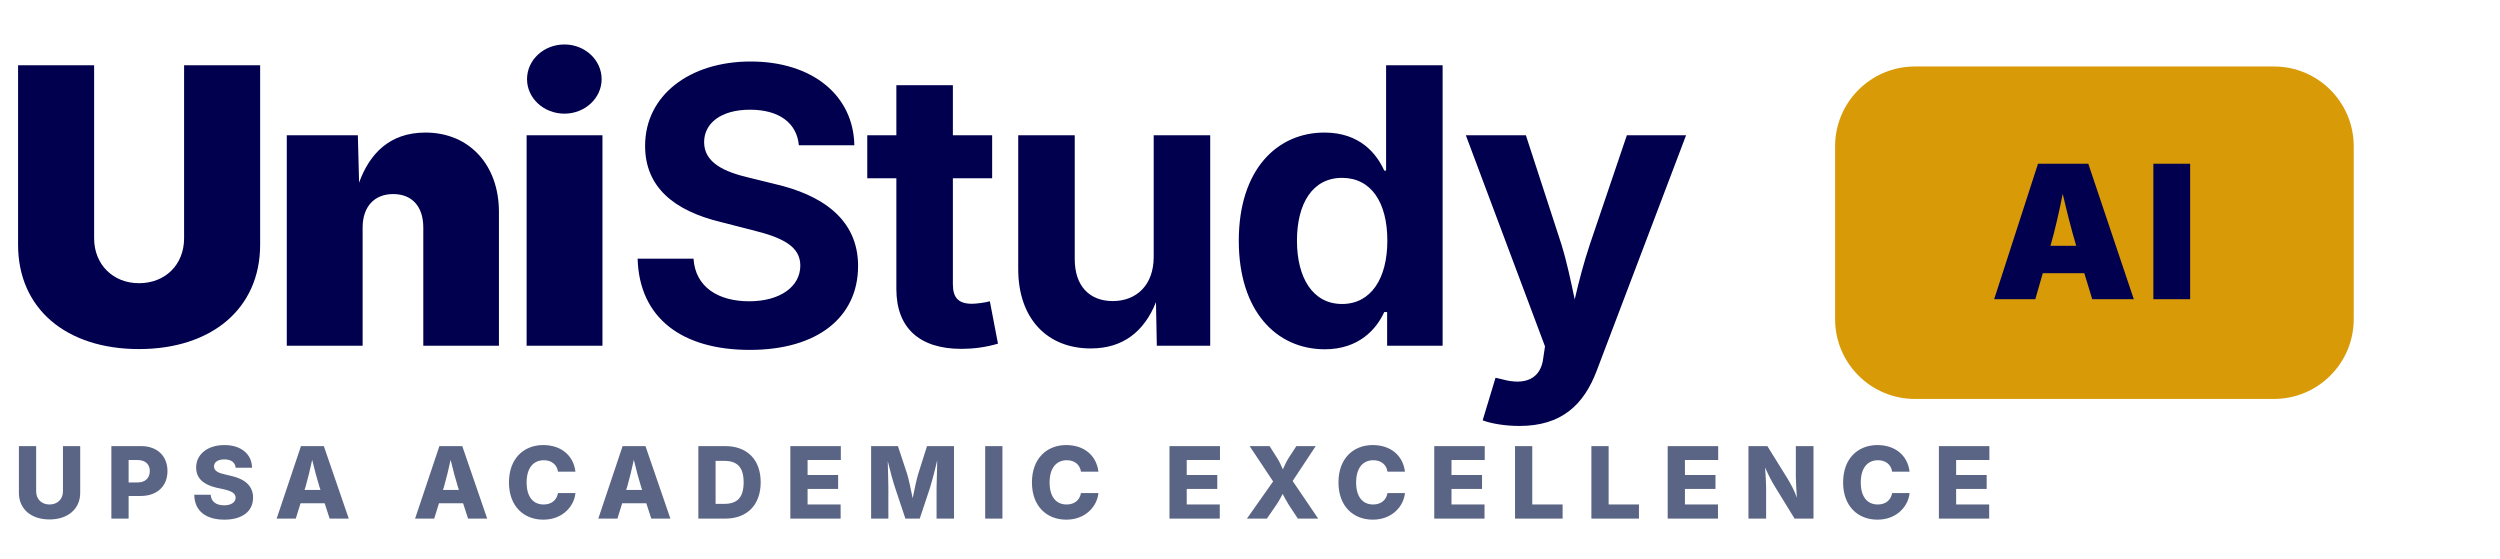
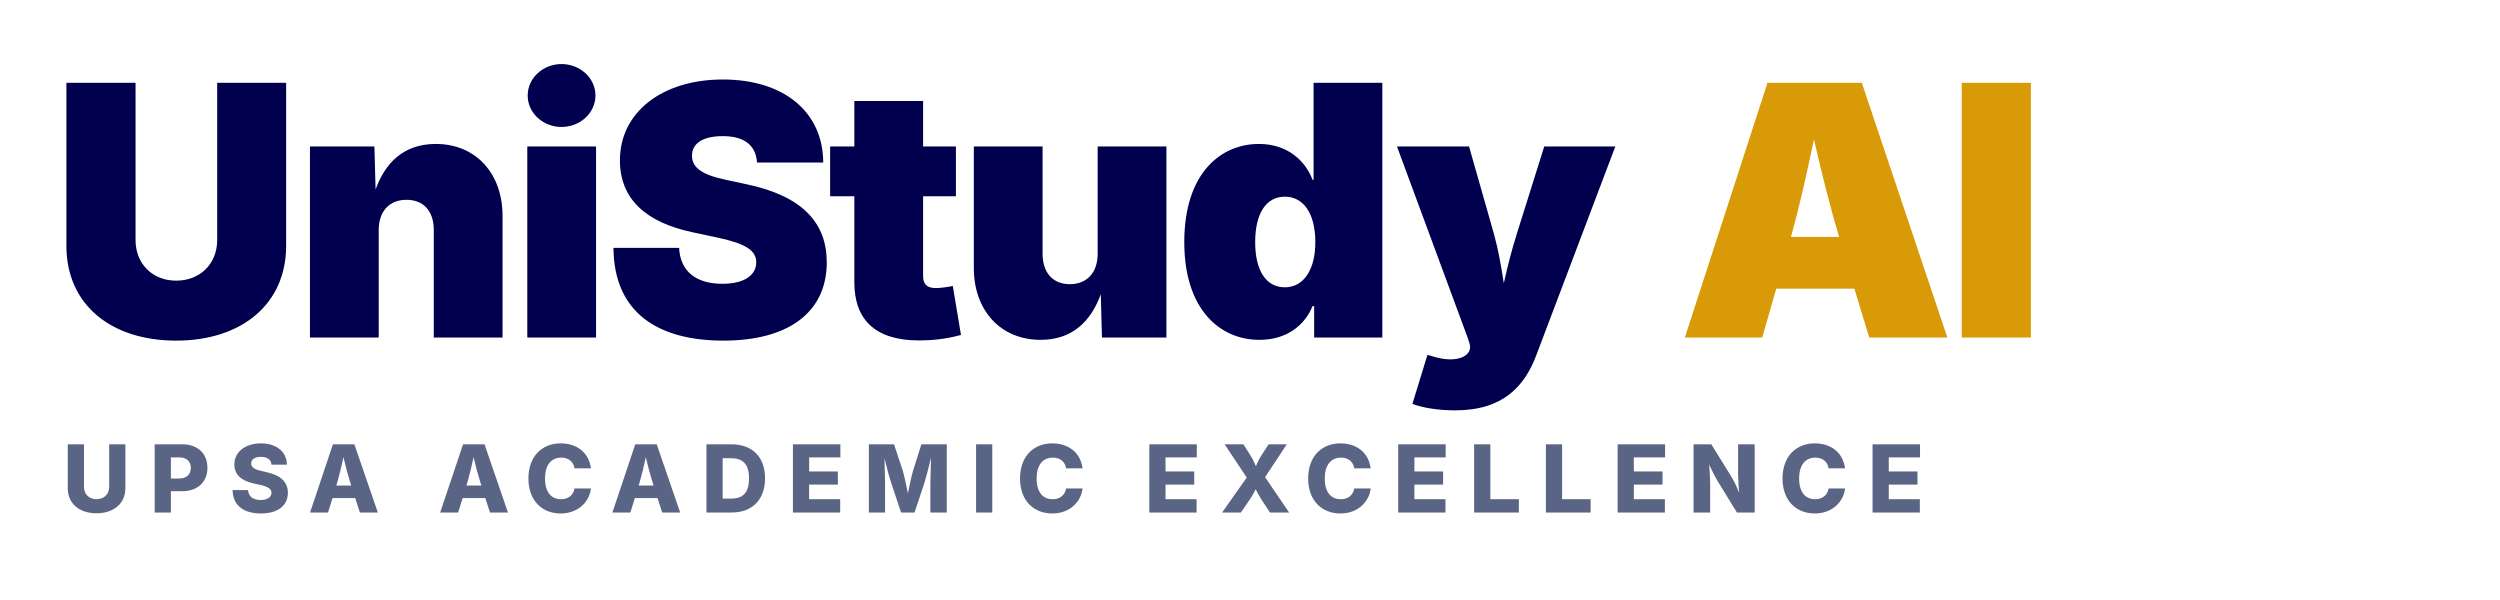
- <svg xmlns="http://www.w3.org/2000/svg" viewBox="0 0 188 42" width="100%" height="100%" fill="none">
-   <text x="0" y="26" font-family="Inter, -apple-system, BlinkMacSystemFont, 'Segoe UI', Roboto, sans-serif" font-size="29" font-weight="900" letter-spacing="-0.8" fill="#00004E">
-     Uni<tspan font-weight="700">Study</tspan>
-   </text>
-   <g transform="translate(138, 5)">
-     <rect x="0" y="0" width="39" height="25" rx="6" fill="#D89A06" />
-     <text x="19.5" y="17.5" font-family="Inter, -apple-system, BlinkMacSystemFont, 'Segoe UI', Roboto, sans-serif" font-size="14" font-weight="900" letter-spacing="0.5" fill="#00004E" text-anchor="middle">
-       AI
+ <svg xmlns="http://www.w3.org/2000/svg" viewBox="0 0 200 48" width="100%" height="100%" fill="none">
+   <g transform="translate(4, 0)">
+     <text x="0" y="27" font-family="Inter, -apple-system, BlinkMacSystemFont, 'Segoe UI', Roboto, sans-serif" font-size="28" font-weight="900" letter-spacing="-0.8" fill="#00004E">
+         UniStudy <tspan fill="#D89A06">AI</tspan>
    </text>
+     <text x="1" y="41" font-family="Inter, -apple-system, BlinkMacSystemFont, 'Segoe UI', Roboto, sans-serif" font-size="7.5" font-weight="800" letter-spacing="1.5" fill="#5A6484">
+         UPSA ACADEMIC EXCELLENCE
+       </text>
  </g>
-   <text x="1" y="39" font-family="Inter, -apple-system, BlinkMacSystemFont, 'Segoe UI', Roboto, sans-serif" font-size="7.5" font-weight="800" letter-spacing="1.5" fill="#5A6484">
-     UPSA ACADEMIC EXCELLENCE
-   </text>
</svg>
